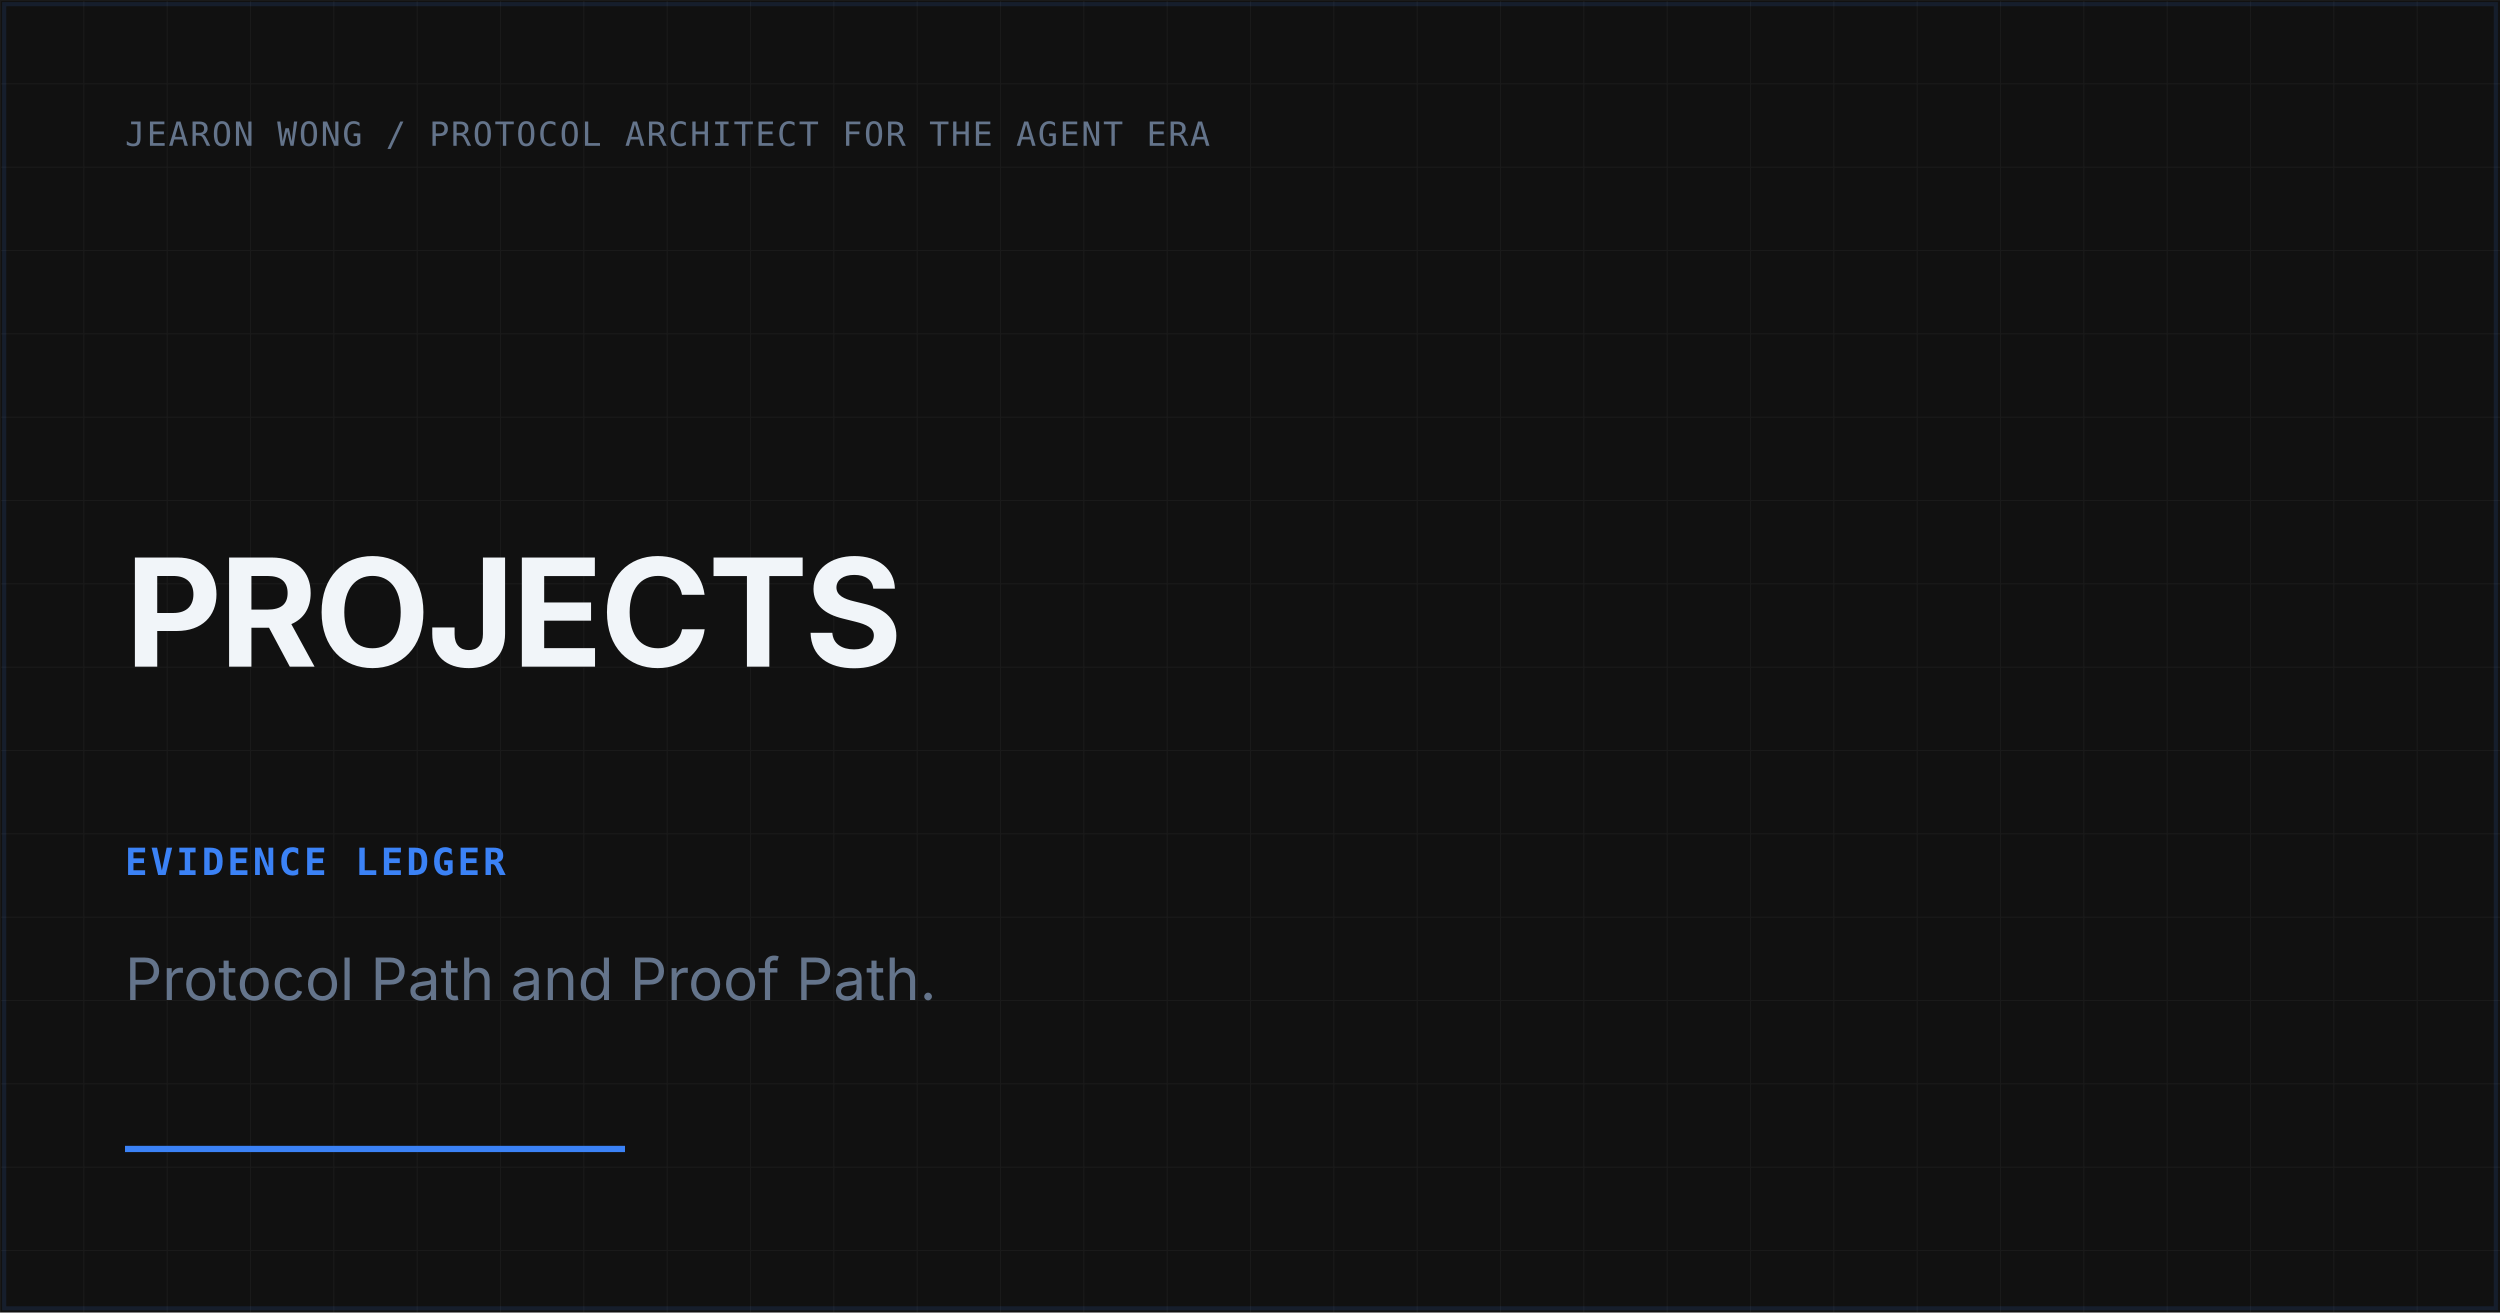
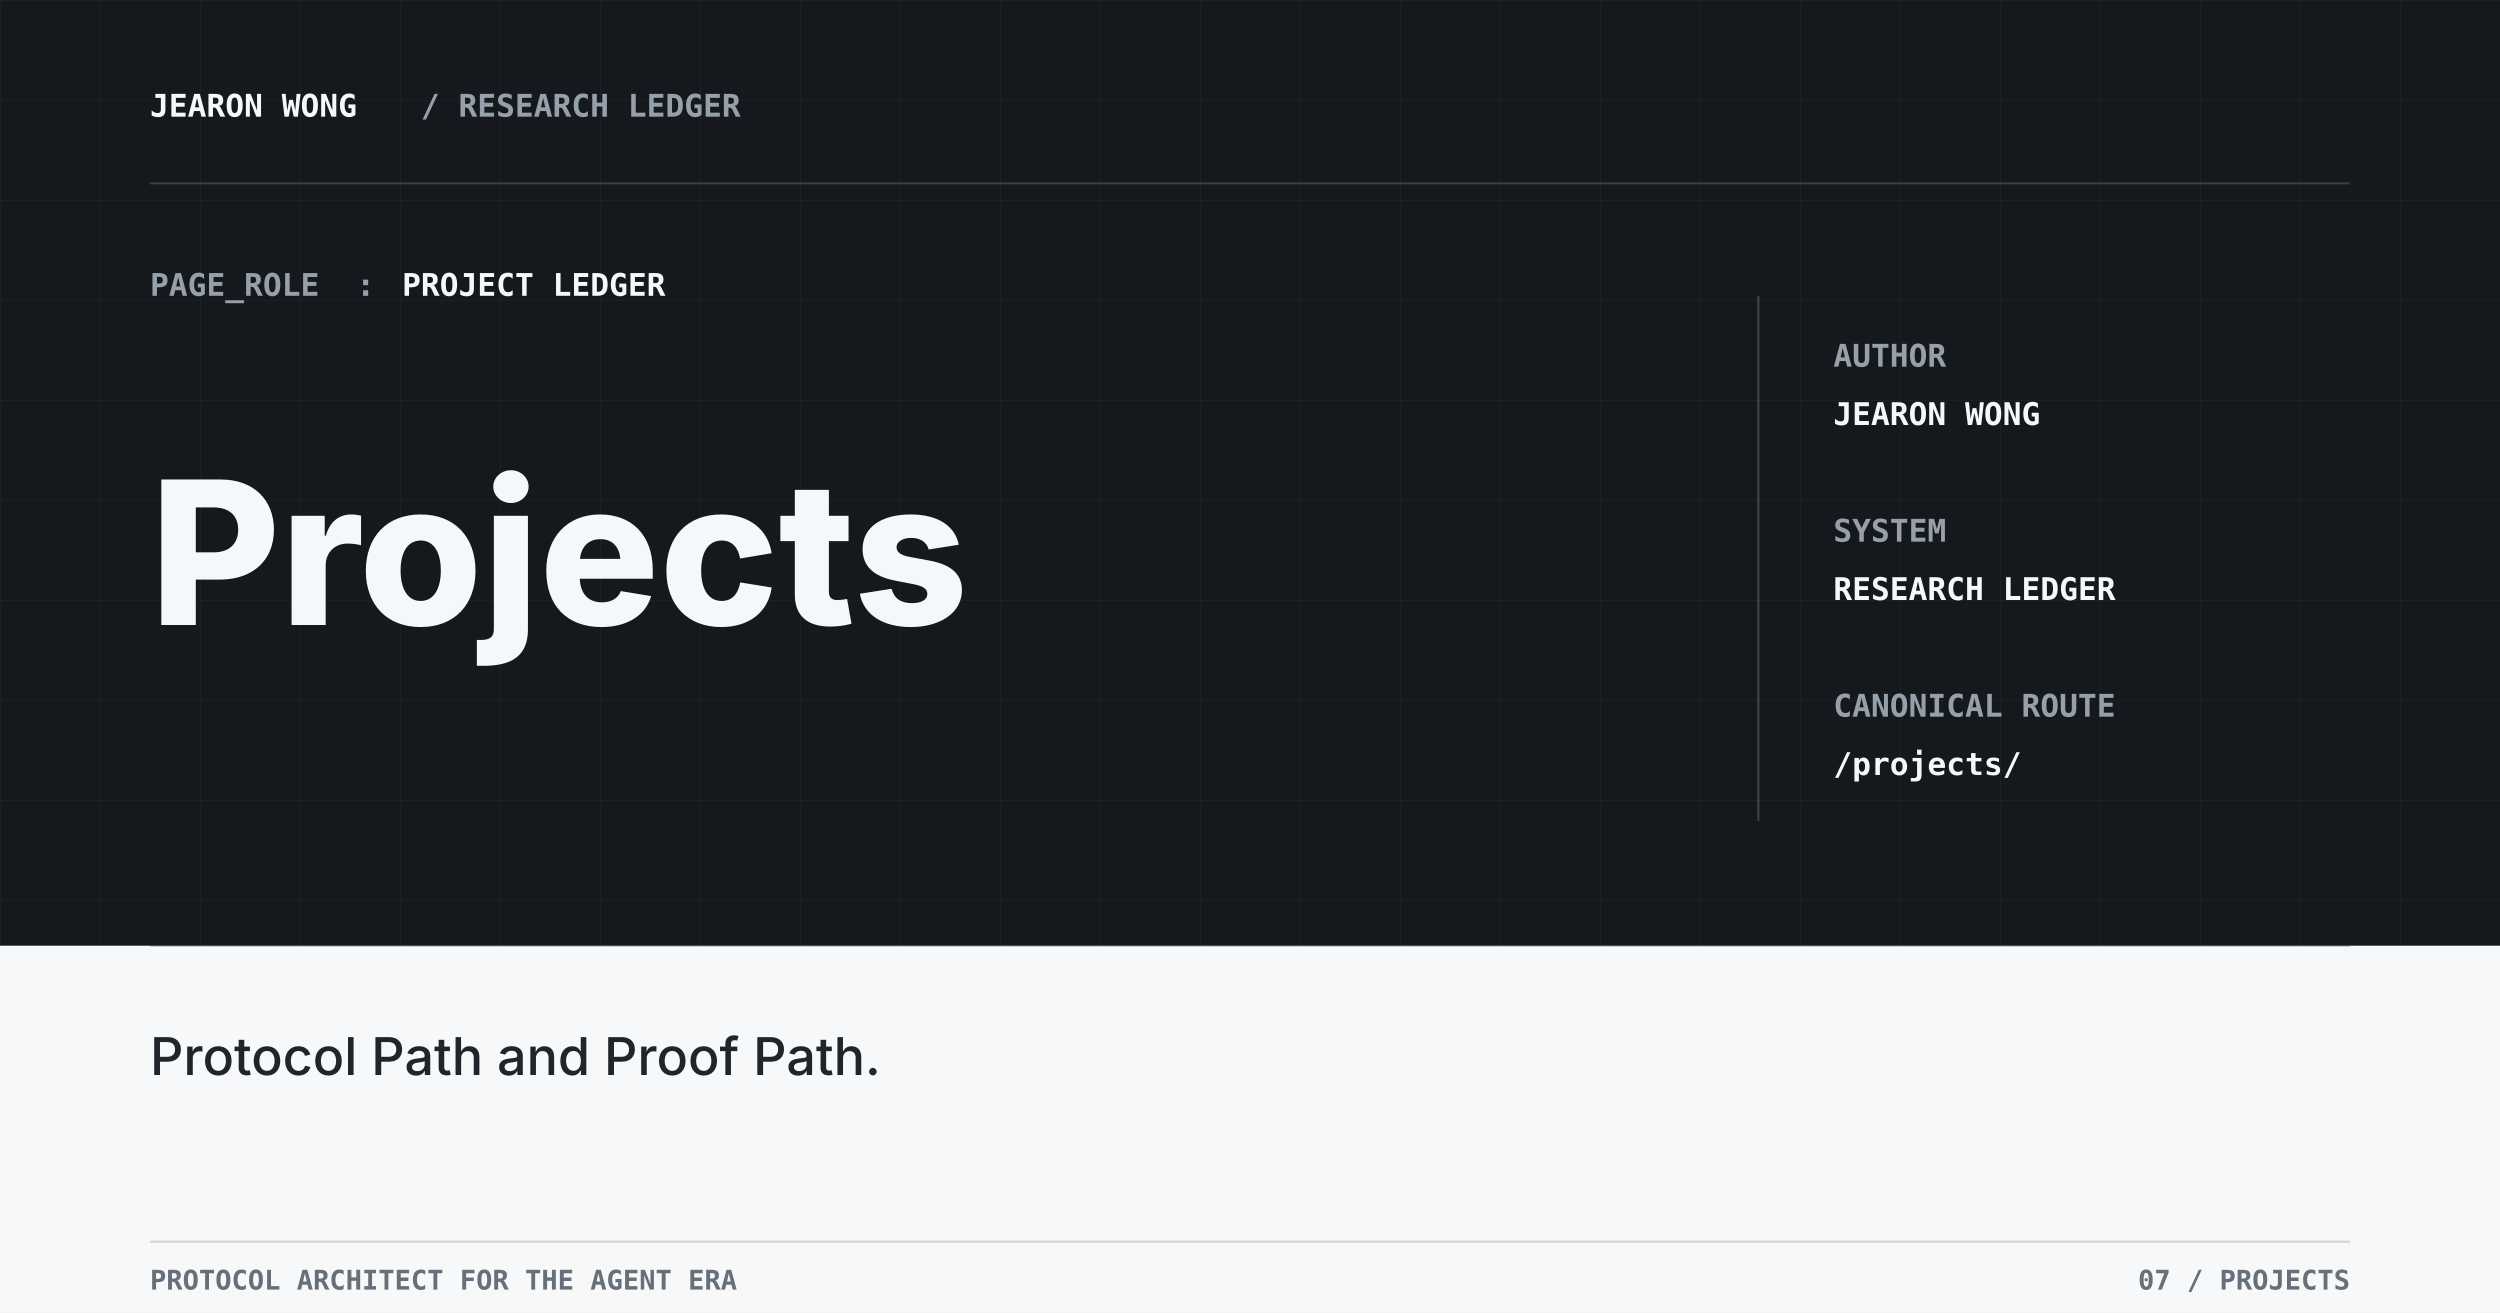
- <svg xmlns="http://www.w3.org/2000/svg" width="1200" height="630">
-   <rect width="1200" height="630" fill="#111111" />
+ <svg xmlns="http://www.w3.org/2000/svg" width="1200" height="630" viewBox="0 0 1200 630" role="img" aria-labelledby="title desc" data-visual-system="research-ledger-b" data-palette="neutral-structure-functional-blue" data-route="/projects/">
  <defs>
-     <pattern id="grid" width="40" height="40" patternUnits="userSpaceOnUse">
-       <path d="M 40 0 L 0 0 0 40" fill="none" stroke="rgba(255,255,255,0.04)" stroke-width="1" />
+     <pattern id="dark-grid" width="48" height="48" patternUnits="userSpaceOnUse">
+       <path d="M 48 0 L 0 0 0 48" fill="none" stroke="#ffffff" stroke-opacity="0.035" stroke-width="1" />
    </pattern>
+     <style>
+       .display { fill: #f4f7fb; font-family: Outfit, Inter, sans-serif; font-size: 96px; font-weight: 760; letter-spacing: 0; word-spacing: 0.015em; }
+       .mono { fill: #96a0aa; font-family: 'JetBrains Mono', Menlo, monospace; font-size: 15px; font-weight: 600; letter-spacing: 0; word-spacing: 0.018em; }
+       .mono-bright { fill: #f4f7fb; font-family: 'JetBrains Mono', Menlo, monospace; font-size: 15px; font-weight: 700; letter-spacing: 0; word-spacing: 0.018em; }
+       .summary { fill: #20252b; font-family: Inter, sans-serif; font-size: 25px; font-weight: 520; letter-spacing: 0; word-spacing: 0.01em; }
+       .paper-meta { fill: #66707a; font-family: 'JetBrains Mono', Menlo, monospace; font-size: 13px; font-weight: 600; letter-spacing: 0; word-spacing: 0.02em; }
+     </style>
  </defs>
-   <rect width="1200" height="630" fill="url(#grid)" />
-   <rect x="2" y="2" width="1196" height="626" fill="none" stroke="rgba(59,130,246,0.12)" stroke-width="2" />
-   <text x="60" y="70" font-family="'Menlo', 'Monaco', monospace" font-size="16" fill="#64748b" letter-spacing="0.05em">
-     JEARON WONG / PROTOCOL ARCHITECT FOR THE AGENT ERA
-   </text>
-   <text x="60" y="320" font-family="'Outfit', 'Inter', sans-serif" font-size="72" font-weight="700" fill="#f1f5f9" letter-spacing="-0.02em">
-     PROJECTS
-   </text>
-   <text x="60" y="420" font-family="'Menlo', 'Monaco', monospace" font-size="18" font-weight="800" fill="#3b82f6" letter-spacing="0.08em">
-     EVIDENCE LEDGER
-   </text>
-   <text x="60" y="480" font-family="'Inter', sans-serif" font-size="28" fill="#64748b">
-     Protocol Path and Proof Path.
-   </text>
-   <rect x="60" y="550" width="240" height="3" fill="#3b82f6" />
+   <rect width="1200" height="454" fill="#15191e" />
+   <rect width="1200" height="454" fill="url(#dark-grid)" />
+   <rect y="454" width="1200" height="176" fill="#f7f8fa" />
+   <text x="72" y="56" class="mono-bright">JEARON WONG</text>
+   <text x="202" y="56" class="mono">/ RESEARCH LEDGER</text>
+   <line x1="72" y1="88" x2="1128" y2="88" stroke="#ffffff" stroke-opacity="0.16" />
+   <text x="72" y="142" class="mono">PAGE_ROLE</text>
+   <text x="171" y="142" class="mono">:</text>
+   <text x="193" y="142" class="mono-bright">PROJECT LEDGER</text>
+   <text x="72" y="300" class="display">Projects</text>
+   <line x1="844" y1="142" x2="844" y2="394" stroke="#ffffff" stroke-opacity="0.18" />
+   <text x="880" y="176" class="mono">AUTHOR</text>
+   <text x="880" y="204" class="mono-bright">JEARON WONG</text>
+   <text x="880" y="260" class="mono">SYSTEM</text>
+   <text x="880" y="288" class="mono-bright">RESEARCH LEDGER</text>
+   <text x="880" y="344" class="mono">CANONICAL ROUTE</text>
+   <text x="880" y="372" class="mono-bright">/projects/</text>
+   <line x1="72" y1="454" x2="1128" y2="454" stroke="#111418" stroke-opacity="0.22" />
+   <text x="72" y="516" class="summary">Protocol Path and Proof Path.</text>
+   <line x1="72" y1="596" x2="1128" y2="596" stroke="#111418" stroke-opacity="0.16" />
+   <text x="72" y="619" class="paper-meta">PROTOCOL ARCHITECT FOR THE AGENT ERA</text>
+   <text x="1128" y="619" text-anchor="end" class="paper-meta">07 / PROJECTS</text>
</svg>
